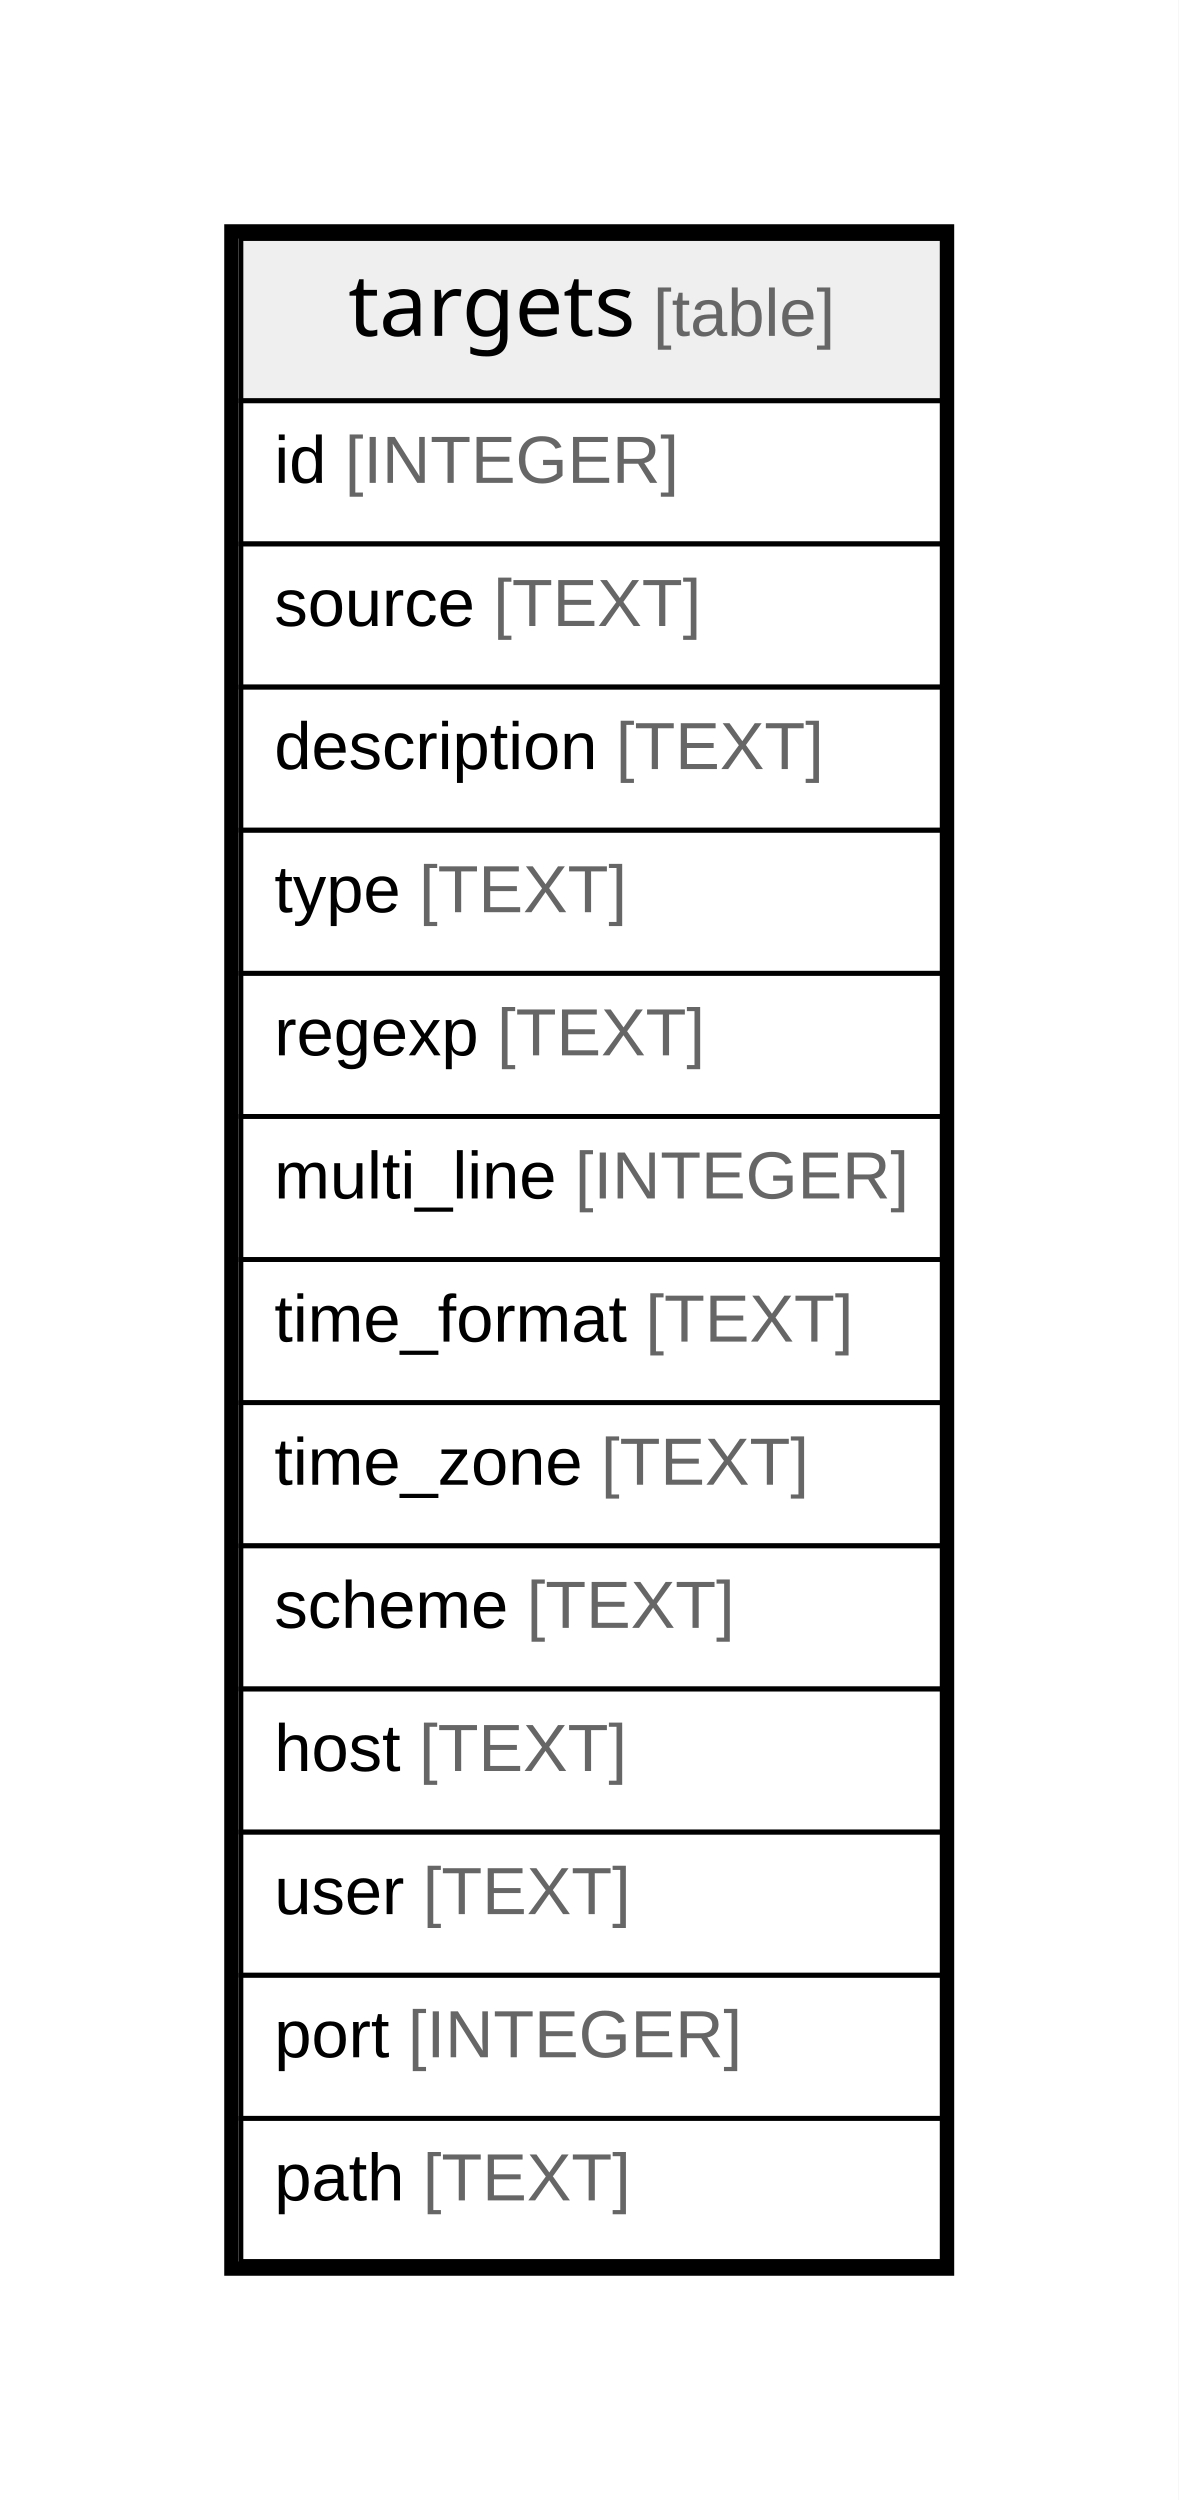
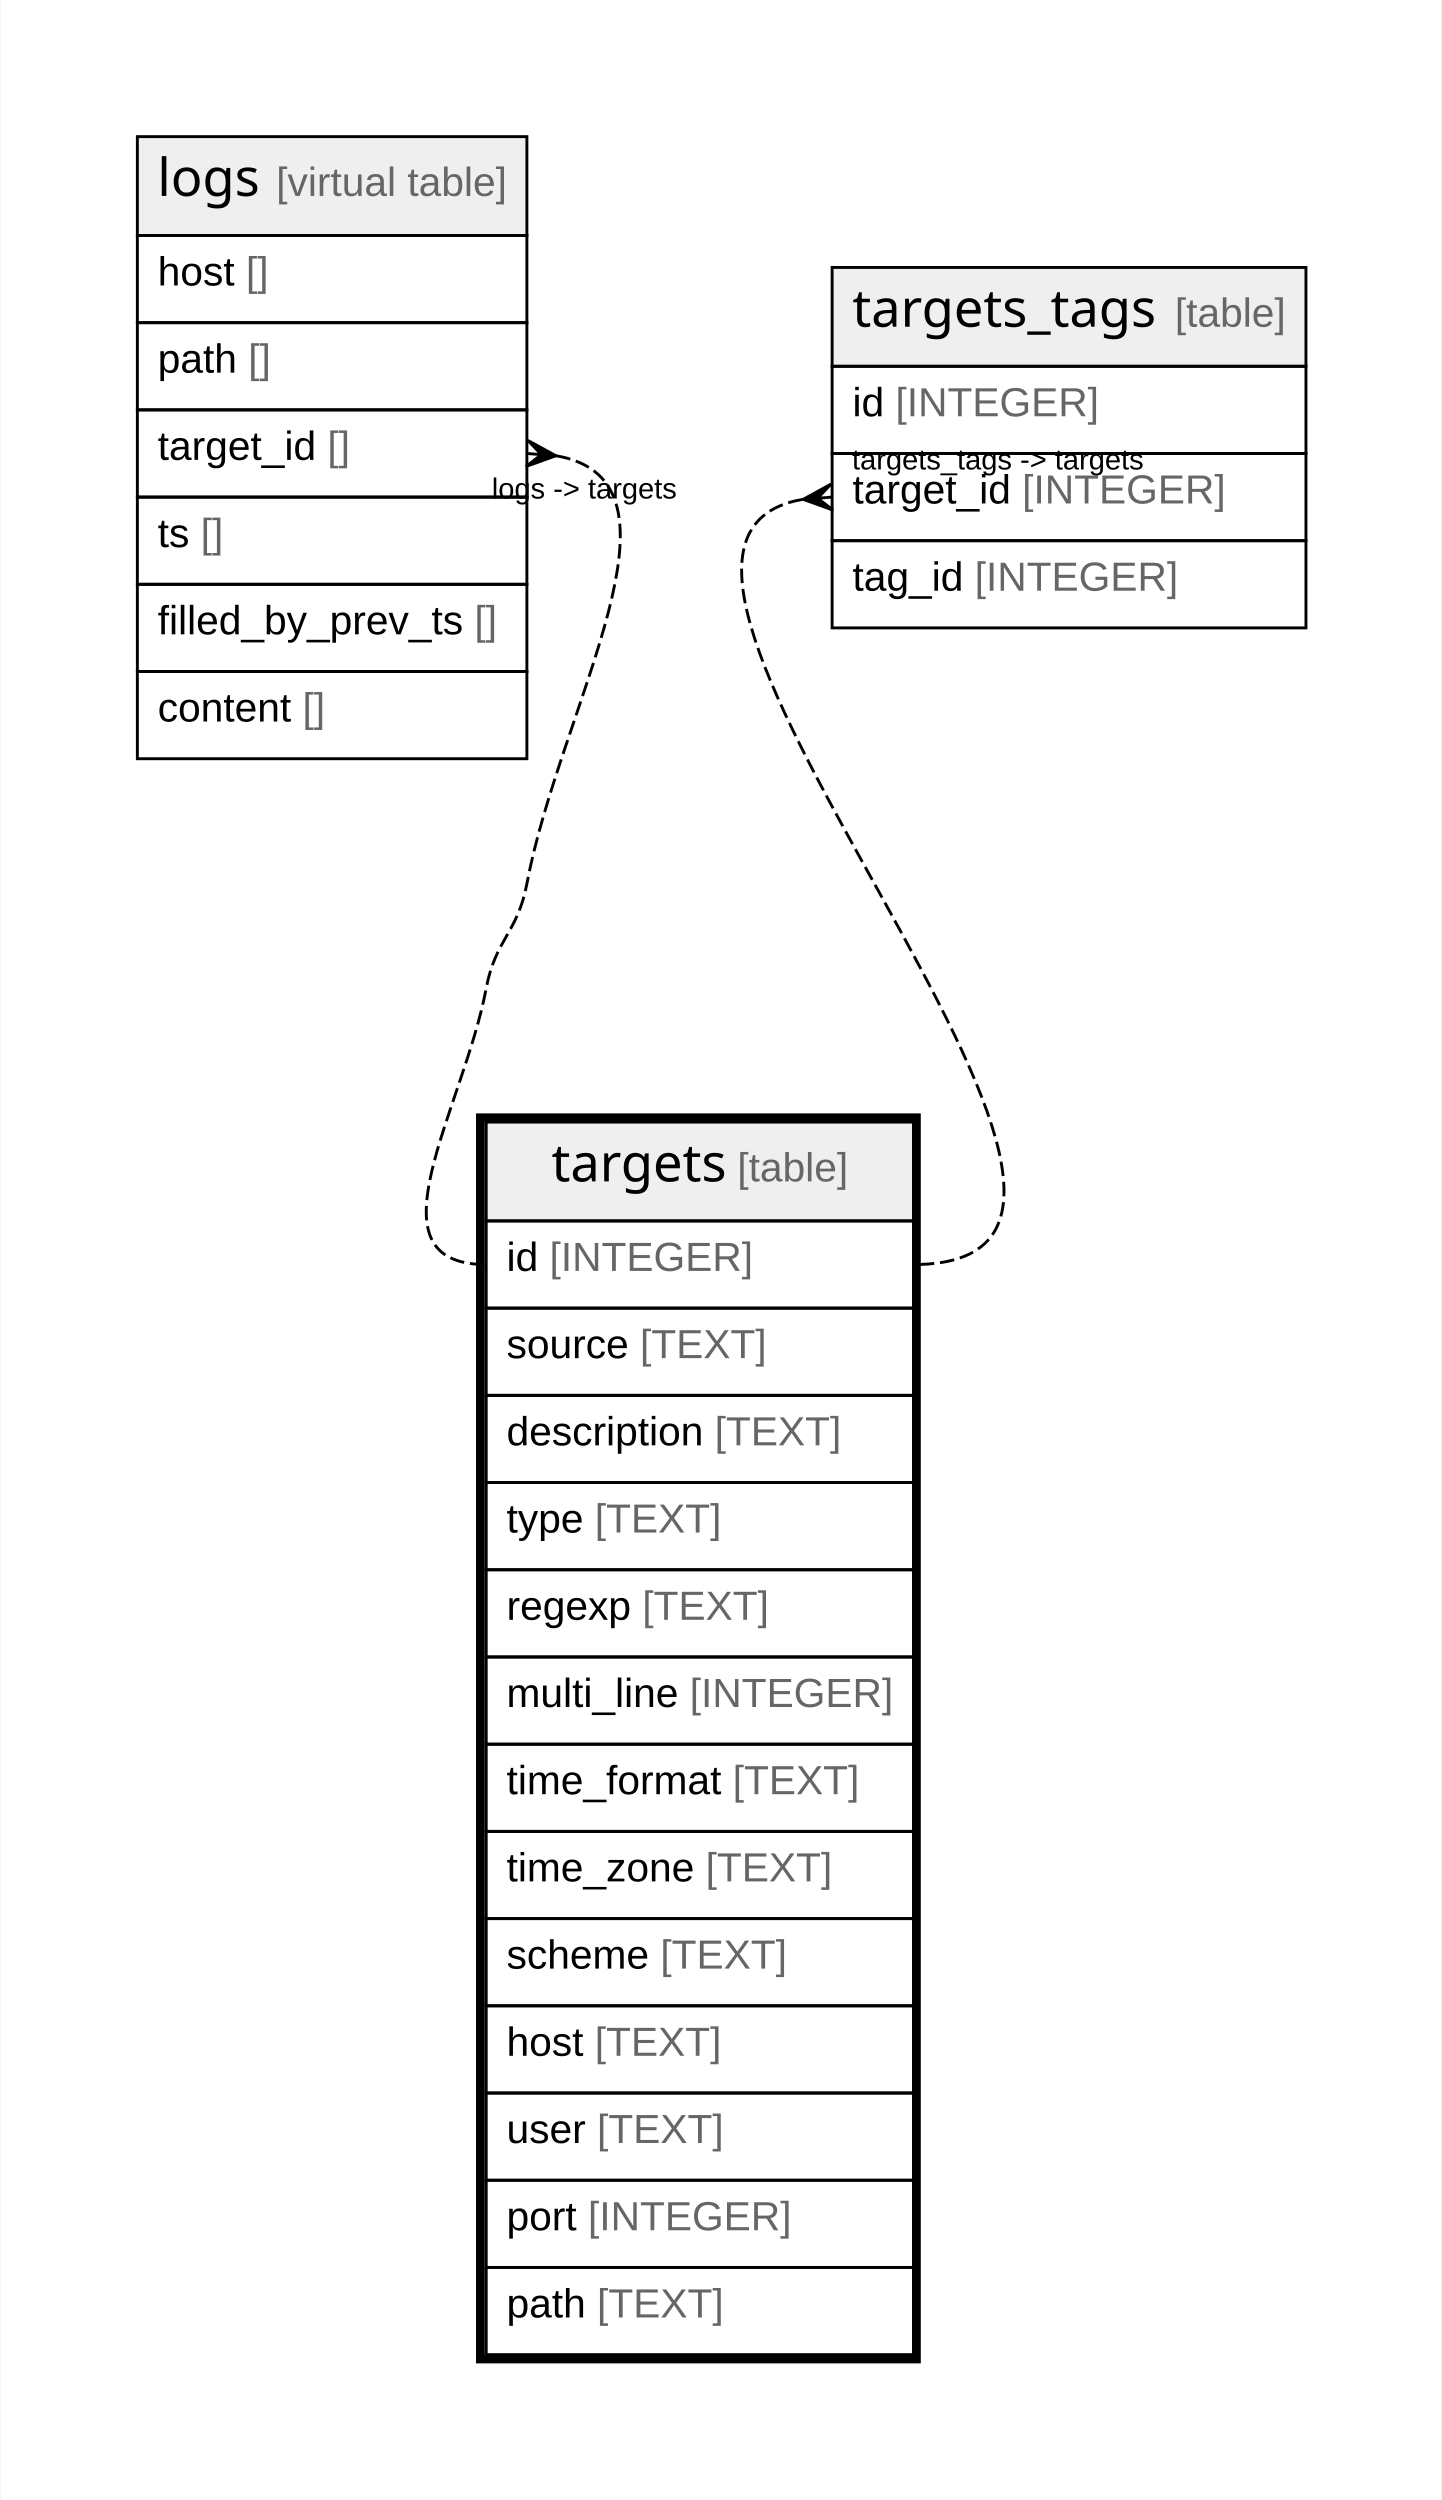
- <svg xmlns="http://www.w3.org/2000/svg" width="247pt" height="524pt" viewBox="0.00 0.00 247.00 524.00">
-   <g id="graph0" class="graph" transform="scale(1 1) rotate(0) translate(4 520)">
-     <polygon fill="#ffffff" stroke="transparent" points="-4,4 -4,-520 243,-520 243,4 -4,4" />
+ <svg xmlns="http://www.w3.org/2000/svg" width="496pt" height="860pt" viewBox="0.00 0.00 495.50 860.00">
+   <g id="graph0" class="graph" transform="scale(1 1) rotate(0) translate(4 856)">
+     <polygon fill="#ffffff" stroke="transparent" points="-4,4 -4,-856 491.5,-856 491.5,4 -4,4" />
    <g id="node1" class="node">
-       <polygon fill="#efefef" stroke="transparent" points="46.5,-436 46.5,-470 193.5,-470 193.5,-436 46.5,-436" />
-       <polygon fill="none" stroke="#000000" points="46.5,-436 46.5,-470 193.5,-470 193.5,-436 46.5,-436" />
-       <text text-anchor="start" x="68.976" y="-449.6" font-family="Arial Bold" font-size="18.00" fill="#000000">targets</text>
-       <text text-anchor="start" x="128.997" y="-449.6" font-family="Arial" font-size="14.00" fill="#000000"> </text>
-       <text text-anchor="start" x="132.886" y="-449.6" font-family="Arial" font-size="14.00" fill="#666666">[table]</text>
-       <polygon fill="none" stroke="#000000" points="46.5,-406 46.5,-436 193.5,-436 193.5,-406 46.5,-406" />
-       <text text-anchor="start" x="53.5" y="-418.8" font-family="Arial" font-size="14.00" fill="#000000">id </text>
-       <text text-anchor="start" x="68.286" y="-418.8" font-family="Arial" font-size="14.00" fill="#666666">[INTEGER]</text>
-       <polygon fill="none" stroke="#000000" points="46.5,-376 46.5,-406 193.5,-406 193.5,-376 46.5,-376" />
-       <text text-anchor="start" x="53.5" y="-388.8" font-family="Arial" font-size="14.00" fill="#000000">source </text>
-       <text text-anchor="start" x="99.41" y="-388.8" font-family="Arial" font-size="14.00" fill="#666666">[TEXT]</text>
-       <polygon fill="none" stroke="#000000" points="46.5,-346 46.5,-376 193.5,-376 193.5,-346 46.5,-346" />
-       <text text-anchor="start" x="53.5" y="-358.8" font-family="Arial" font-size="14.00" fill="#000000">description </text>
-       <text text-anchor="start" x="125.093" y="-358.8" font-family="Arial" font-size="14.00" fill="#666666">[TEXT]</text>
-       <polygon fill="none" stroke="#000000" points="46.5,-316 46.5,-346 193.5,-346 193.5,-316 46.5,-316" />
-       <text text-anchor="start" x="53.5" y="-328.8" font-family="Arial" font-size="14.00" fill="#000000">type </text>
-       <text text-anchor="start" x="83.852" y="-328.8" font-family="Arial" font-size="14.00" fill="#666666">[TEXT]</text>
-       <polygon fill="none" stroke="#000000" points="46.5,-286 46.5,-316 193.5,-316 193.5,-286 46.5,-286" />
-       <text text-anchor="start" x="53.5" y="-298.8" font-family="Arial" font-size="14.00" fill="#000000">regexp </text>
-       <text text-anchor="start" x="100.196" y="-298.8" font-family="Arial" font-size="14.00" fill="#666666">[TEXT]</text>
-       <polygon fill="none" stroke="#000000" points="46.5,-256 46.5,-286 193.5,-286 193.5,-256 46.5,-256" />
-       <text text-anchor="start" x="53.483" y="-268.8" font-family="Arial" font-size="14.00" fill="#000000">multi_line </text>
-       <text text-anchor="start" x="116.51" y="-268.8" font-family="Arial" font-size="14.00" fill="#666666">[INTEGER]</text>
-       <polygon fill="none" stroke="#000000" points="46.5,-226 46.5,-256 193.5,-256 193.5,-226 46.5,-226" />
-       <text text-anchor="start" x="53.5" y="-238.8" font-family="Arial" font-size="14.00" fill="#000000">time_format </text>
-       <text text-anchor="start" x="131.3" y="-238.8" font-family="Arial" font-size="14.00" fill="#666666">[TEXT]</text>
-       <polygon fill="none" stroke="#000000" points="46.5,-196 46.5,-226 193.5,-226 193.5,-196 46.5,-196" />
-       <text text-anchor="start" x="53.5" y="-208.8" font-family="Arial" font-size="14.00" fill="#000000">time_zone </text>
-       <text text-anchor="start" x="121.982" y="-208.8" font-family="Arial" font-size="14.00" fill="#666666">[TEXT]</text>
-       <polygon fill="none" stroke="#000000" points="46.5,-166 46.5,-196 193.5,-196 193.5,-166 46.5,-166" />
-       <text text-anchor="start" x="53.5" y="-178.8" font-family="Arial" font-size="14.00" fill="#000000">scheme </text>
-       <text text-anchor="start" x="106.41" y="-178.8" font-family="Arial" font-size="14.00" fill="#666666">[TEXT]</text>
-       <polygon fill="none" stroke="#000000" points="46.5,-136 46.5,-166 193.5,-166 193.5,-136 46.5,-136" />
-       <text text-anchor="start" x="53.5" y="-148.8" font-family="Arial" font-size="14.00" fill="#000000">host </text>
-       <text text-anchor="start" x="83.852" y="-148.8" font-family="Arial" font-size="14.00" fill="#666666">[TEXT]</text>
-       <polygon fill="none" stroke="#000000" points="46.5,-106 46.5,-136 193.5,-136 193.5,-106 46.5,-106" />
-       <text text-anchor="start" x="53.5" y="-118.8" font-family="Arial" font-size="14.00" fill="#000000">user </text>
-       <text text-anchor="start" x="84.624" y="-118.8" font-family="Arial" font-size="14.00" fill="#666666">[TEXT]</text>
-       <polygon fill="none" stroke="#000000" points="46.5,-76 46.5,-106 193.5,-106 193.5,-76 46.5,-76" />
-       <text text-anchor="start" x="53.5" y="-88.8" font-family="Arial" font-size="14.00" fill="#000000">port </text>
-       <text text-anchor="start" x="81.514" y="-88.8" font-family="Arial" font-size="14.00" fill="#666666">[INTEGER]</text>
-       <polygon fill="none" stroke="#000000" points="46.5,-46 46.5,-76 193.5,-76 193.5,-46 46.5,-46" />
-       <text text-anchor="start" x="53.5" y="-58.8" font-family="Arial" font-size="14.00" fill="#000000">path </text>
-       <text text-anchor="start" x="84.638" y="-58.8" font-family="Arial" font-size="14.00" fill="#666666">[TEXT]</text>
-       <polygon fill="none" stroke="#000000" stroke-width="3" points="44.5,-44.5 44.5,-471.5 194.5,-471.5 194.5,-44.5 44.5,-44.5" />
+       <polygon fill="#efefef" stroke="transparent" points="163,-436 163,-470 310,-470 310,-436 163,-436" />
+       <polygon fill="none" stroke="#000000" points="163,-436 163,-470 310,-470 310,-436 163,-436" />
+       <text text-anchor="start" x="185.476" y="-449.6" font-family="Arial Bold" font-size="18.00" fill="#000000">targets</text>
+       <text text-anchor="start" x="245.497" y="-449.6" font-family="Arial" font-size="14.00" fill="#000000"> </text>
+       <text text-anchor="start" x="249.386" y="-449.6" font-family="Arial" font-size="14.00" fill="#666666">[table]</text>
+       <polygon fill="none" stroke="#000000" points="163,-406 163,-436 310,-436 310,-406 163,-406" />
+       <text text-anchor="start" x="170" y="-418.8" font-family="Arial" font-size="14.00" fill="#000000">id </text>
+       <text text-anchor="start" x="184.786" y="-418.8" font-family="Arial" font-size="14.00" fill="#666666">[INTEGER]</text>
+       <polygon fill="none" stroke="#000000" points="163,-376 163,-406 310,-406 310,-376 163,-376" />
+       <text text-anchor="start" x="170" y="-388.8" font-family="Arial" font-size="14.00" fill="#000000">source </text>
+       <text text-anchor="start" x="215.91" y="-388.8" font-family="Arial" font-size="14.00" fill="#666666">[TEXT]</text>
+       <polygon fill="none" stroke="#000000" points="163,-346 163,-376 310,-376 310,-346 163,-346" />
+       <text text-anchor="start" x="170" y="-358.8" font-family="Arial" font-size="14.00" fill="#000000">description </text>
+       <text text-anchor="start" x="241.593" y="-358.8" font-family="Arial" font-size="14.00" fill="#666666">[TEXT]</text>
+       <polygon fill="none" stroke="#000000" points="163,-316 163,-346 310,-346 310,-316 163,-316" />
+       <text text-anchor="start" x="170" y="-328.8" font-family="Arial" font-size="14.00" fill="#000000">type </text>
+       <text text-anchor="start" x="200.352" y="-328.8" font-family="Arial" font-size="14.00" fill="#666666">[TEXT]</text>
+       <polygon fill="none" stroke="#000000" points="163,-286 163,-316 310,-316 310,-286 163,-286" />
+       <text text-anchor="start" x="170" y="-298.8" font-family="Arial" font-size="14.00" fill="#000000">regexp </text>
+       <text text-anchor="start" x="216.696" y="-298.8" font-family="Arial" font-size="14.00" fill="#666666">[TEXT]</text>
+       <polygon fill="none" stroke="#000000" points="163,-256 163,-286 310,-286 310,-256 163,-256" />
+       <text text-anchor="start" x="169.983" y="-268.8" font-family="Arial" font-size="14.00" fill="#000000">multi_line </text>
+       <text text-anchor="start" x="233.01" y="-268.8" font-family="Arial" font-size="14.00" fill="#666666">[INTEGER]</text>
+       <polygon fill="none" stroke="#000000" points="163,-226 163,-256 310,-256 310,-226 163,-226" />
+       <text text-anchor="start" x="170" y="-238.8" font-family="Arial" font-size="14.00" fill="#000000">time_format </text>
+       <text text-anchor="start" x="247.8" y="-238.8" font-family="Arial" font-size="14.00" fill="#666666">[TEXT]</text>
+       <polygon fill="none" stroke="#000000" points="163,-196 163,-226 310,-226 310,-196 163,-196" />
+       <text text-anchor="start" x="170" y="-208.8" font-family="Arial" font-size="14.00" fill="#000000">time_zone </text>
+       <text text-anchor="start" x="238.482" y="-208.8" font-family="Arial" font-size="14.00" fill="#666666">[TEXT]</text>
+       <polygon fill="none" stroke="#000000" points="163,-166 163,-196 310,-196 310,-166 163,-166" />
+       <text text-anchor="start" x="170" y="-178.8" font-family="Arial" font-size="14.00" fill="#000000">scheme </text>
+       <text text-anchor="start" x="222.91" y="-178.8" font-family="Arial" font-size="14.00" fill="#666666">[TEXT]</text>
+       <polygon fill="none" stroke="#000000" points="163,-136 163,-166 310,-166 310,-136 163,-136" />
+       <text text-anchor="start" x="170" y="-148.8" font-family="Arial" font-size="14.00" fill="#000000">host </text>
+       <text text-anchor="start" x="200.352" y="-148.8" font-family="Arial" font-size="14.00" fill="#666666">[TEXT]</text>
+       <polygon fill="none" stroke="#000000" points="163,-106 163,-136 310,-136 310,-106 163,-106" />
+       <text text-anchor="start" x="170" y="-118.8" font-family="Arial" font-size="14.00" fill="#000000">user </text>
+       <text text-anchor="start" x="201.124" y="-118.8" font-family="Arial" font-size="14.00" fill="#666666">[TEXT]</text>
+       <polygon fill="none" stroke="#000000" points="163,-76 163,-106 310,-106 310,-76 163,-76" />
+       <text text-anchor="start" x="170" y="-88.8" font-family="Arial" font-size="14.00" fill="#000000">port </text>
+       <text text-anchor="start" x="198.014" y="-88.8" font-family="Arial" font-size="14.00" fill="#666666">[INTEGER]</text>
+       <polygon fill="none" stroke="#000000" points="163,-46 163,-76 310,-76 310,-46 163,-46" />
+       <text text-anchor="start" x="170" y="-58.8" font-family="Arial" font-size="14.00" fill="#000000">path </text>
+       <text text-anchor="start" x="201.138" y="-58.8" font-family="Arial" font-size="14.00" fill="#666666">[TEXT]</text>
+       <polygon fill="none" stroke="#000000" stroke-width="3" points="161,-44.5 161,-471.5 311,-471.5 311,-44.5 161,-44.5" />
+     </g>
+     <g id="node2" class="node">
+       <polygon fill="#efefef" stroke="transparent" points="43,-775 43,-809 177,-809 177,-775 43,-775" />
+       <polygon fill="none" stroke="#000000" points="43,-775 43,-809 177,-809 177,-775 43,-775" />
+       <text text-anchor="start" x="49.868" y="-788.6" font-family="Arial Bold" font-size="18.00" fill="#000000">logs</text>
+       <text text-anchor="start" x="86.87" y="-788.6" font-family="Arial" font-size="14.00" fill="#000000"> </text>
+       <text text-anchor="start" x="90.76" y="-788.6" font-family="Arial" font-size="14.00" fill="#666666">[virtual table]</text>
+       <polygon fill="none" stroke="#000000" points="43,-745 43,-775 177,-775 177,-745 43,-745" />
+       <text text-anchor="start" x="50" y="-757.8" font-family="Arial" font-size="14.00" fill="#000000">host </text>
+       <text text-anchor="start" x="80.352" y="-757.8" font-family="Arial" font-size="14.00" fill="#666666">[]</text>
+       <polygon fill="none" stroke="#000000" points="43,-715 43,-745 177,-745 177,-715 43,-715" />
+       <text text-anchor="start" x="50" y="-727.8" font-family="Arial" font-size="14.00" fill="#000000">path </text>
+       <text text-anchor="start" x="81.138" y="-727.8" font-family="Arial" font-size="14.00" fill="#666666">[]</text>
+       <polygon fill="none" stroke="#000000" points="43,-685 43,-715 177,-715 177,-685 43,-685" />
+       <text text-anchor="start" x="50" y="-697.8" font-family="Arial" font-size="14.00" fill="#000000">target_id </text>
+       <text text-anchor="start" x="108.372" y="-697.8" font-family="Arial" font-size="14.00" fill="#666666">[]</text>
+       <polygon fill="none" stroke="#000000" points="43,-655 43,-685 177,-685 177,-655 43,-655" />
+       <text text-anchor="start" x="50" y="-667.8" font-family="Arial" font-size="14.00" fill="#000000">ts </text>
+       <text text-anchor="start" x="64.779" y="-667.8" font-family="Arial" font-size="14.00" fill="#666666">[]</text>
+       <polygon fill="none" stroke="#000000" points="43,-625 43,-655 177,-655 177,-625 43,-625" />
+       <text text-anchor="start" x="50" y="-637.8" font-family="Arial" font-size="14.00" fill="#000000">filled_by_prev_ts </text>
+       <text text-anchor="start" x="158.951" y="-637.8" font-family="Arial" font-size="14.00" fill="#666666">[]</text>
+       <polygon fill="none" stroke="#000000" points="43,-595 43,-625 177,-625 177,-595 43,-595" />
+       <text text-anchor="start" x="50" y="-607.8" font-family="Arial" font-size="14.00" fill="#000000">content </text>
+       <text text-anchor="start" x="99.814" y="-607.8" font-family="Arial" font-size="14.00" fill="#666666">[]</text>
+     </g>
+     <g id="edge1" class="edge">
+       <path fill="none" stroke="#000000" stroke-dasharray="5,2" d="M187.057,-699.216C236.833,-690.618 188.441,-612.988 177,-552 173.835,-535.127 166.165,-532.873 163,-516 155.215,-474.502 120.778,-421 163,-421" />
+       <polygon fill="#000000" stroke="#000000" points="186.97,-699.223 176.65,-695.514 181.985,-699.611 177,-700 177,-700 177,-700 181.985,-699.611 177.35,-704.486 186.97,-699.223 186.97,-699.223" />
+       <text text-anchor="start" x="164.929" y="-684.5" font-family="Arial" font-size="10.00" fill="#000000">logs -&gt; targets</text>
+     </g>
+     <g id="node3" class="node">
+       <polygon fill="#efefef" stroke="transparent" points="282,-730 282,-764 445,-764 445,-730 282,-730" />
+       <polygon fill="none" stroke="#000000" points="282,-730 282,-764 445,-764 445,-730 282,-730" />
+       <text text-anchor="start" x="288.965" y="-743.6" font-family="Arial Bold" font-size="18.00" fill="#000000">targets_tags</text>
+       <text text-anchor="start" x="396.007" y="-743.6" font-family="Arial" font-size="14.00" fill="#000000"> </text>
+       <text text-anchor="start" x="399.897" y="-743.6" font-family="Arial" font-size="14.00" fill="#666666">[table]</text>
+       <polygon fill="none" stroke="#000000" points="282,-700 282,-730 445,-730 445,-700 282,-700" />
+       <text text-anchor="start" x="289" y="-712.8" font-family="Arial" font-size="14.00" fill="#000000">id </text>
+       <text text-anchor="start" x="303.786" y="-712.8" font-family="Arial" font-size="14.00" fill="#666666">[INTEGER]</text>
+       <polygon fill="none" stroke="#000000" points="282,-670 282,-700 445,-700 445,-670 282,-670" />
+       <text text-anchor="start" x="289" y="-682.8" font-family="Arial" font-size="14.00" fill="#000000">target_id </text>
+       <text text-anchor="start" x="347.372" y="-682.8" font-family="Arial" font-size="14.00" fill="#666666">[INTEGER]</text>
+       <polygon fill="none" stroke="#000000" points="282,-640 282,-670 445,-670 445,-640 282,-640" />
+       <text text-anchor="start" x="289" y="-652.8" font-family="Arial" font-size="14.00" fill="#000000">tag_id </text>
+       <text text-anchor="start" x="331.034" y="-652.8" font-family="Arial" font-size="14.00" fill="#666666">[INTEGER]</text>
+     </g>
+     <g id="edge2" class="edge">
+       <path fill="none" stroke="#000000" stroke-dasharray="5,2" d="M271.757,-684.195C180.626,-668.259 424.189,-421 310,-421" />
+       <polygon fill="#000000" stroke="#000000" points="272.031,-684.216 281.647,-689.486 277.015,-684.608 282,-685 282,-685 282,-685 277.015,-684.608 282.353,-680.514 272.031,-684.216 272.031,-684.216" />
+       <text text-anchor="start" x="288.834" y="-694.5" font-family="Arial" font-size="10.00" fill="#000000">targets_tags -&gt; targets</text>
    </g>
  </g>
</svg>
